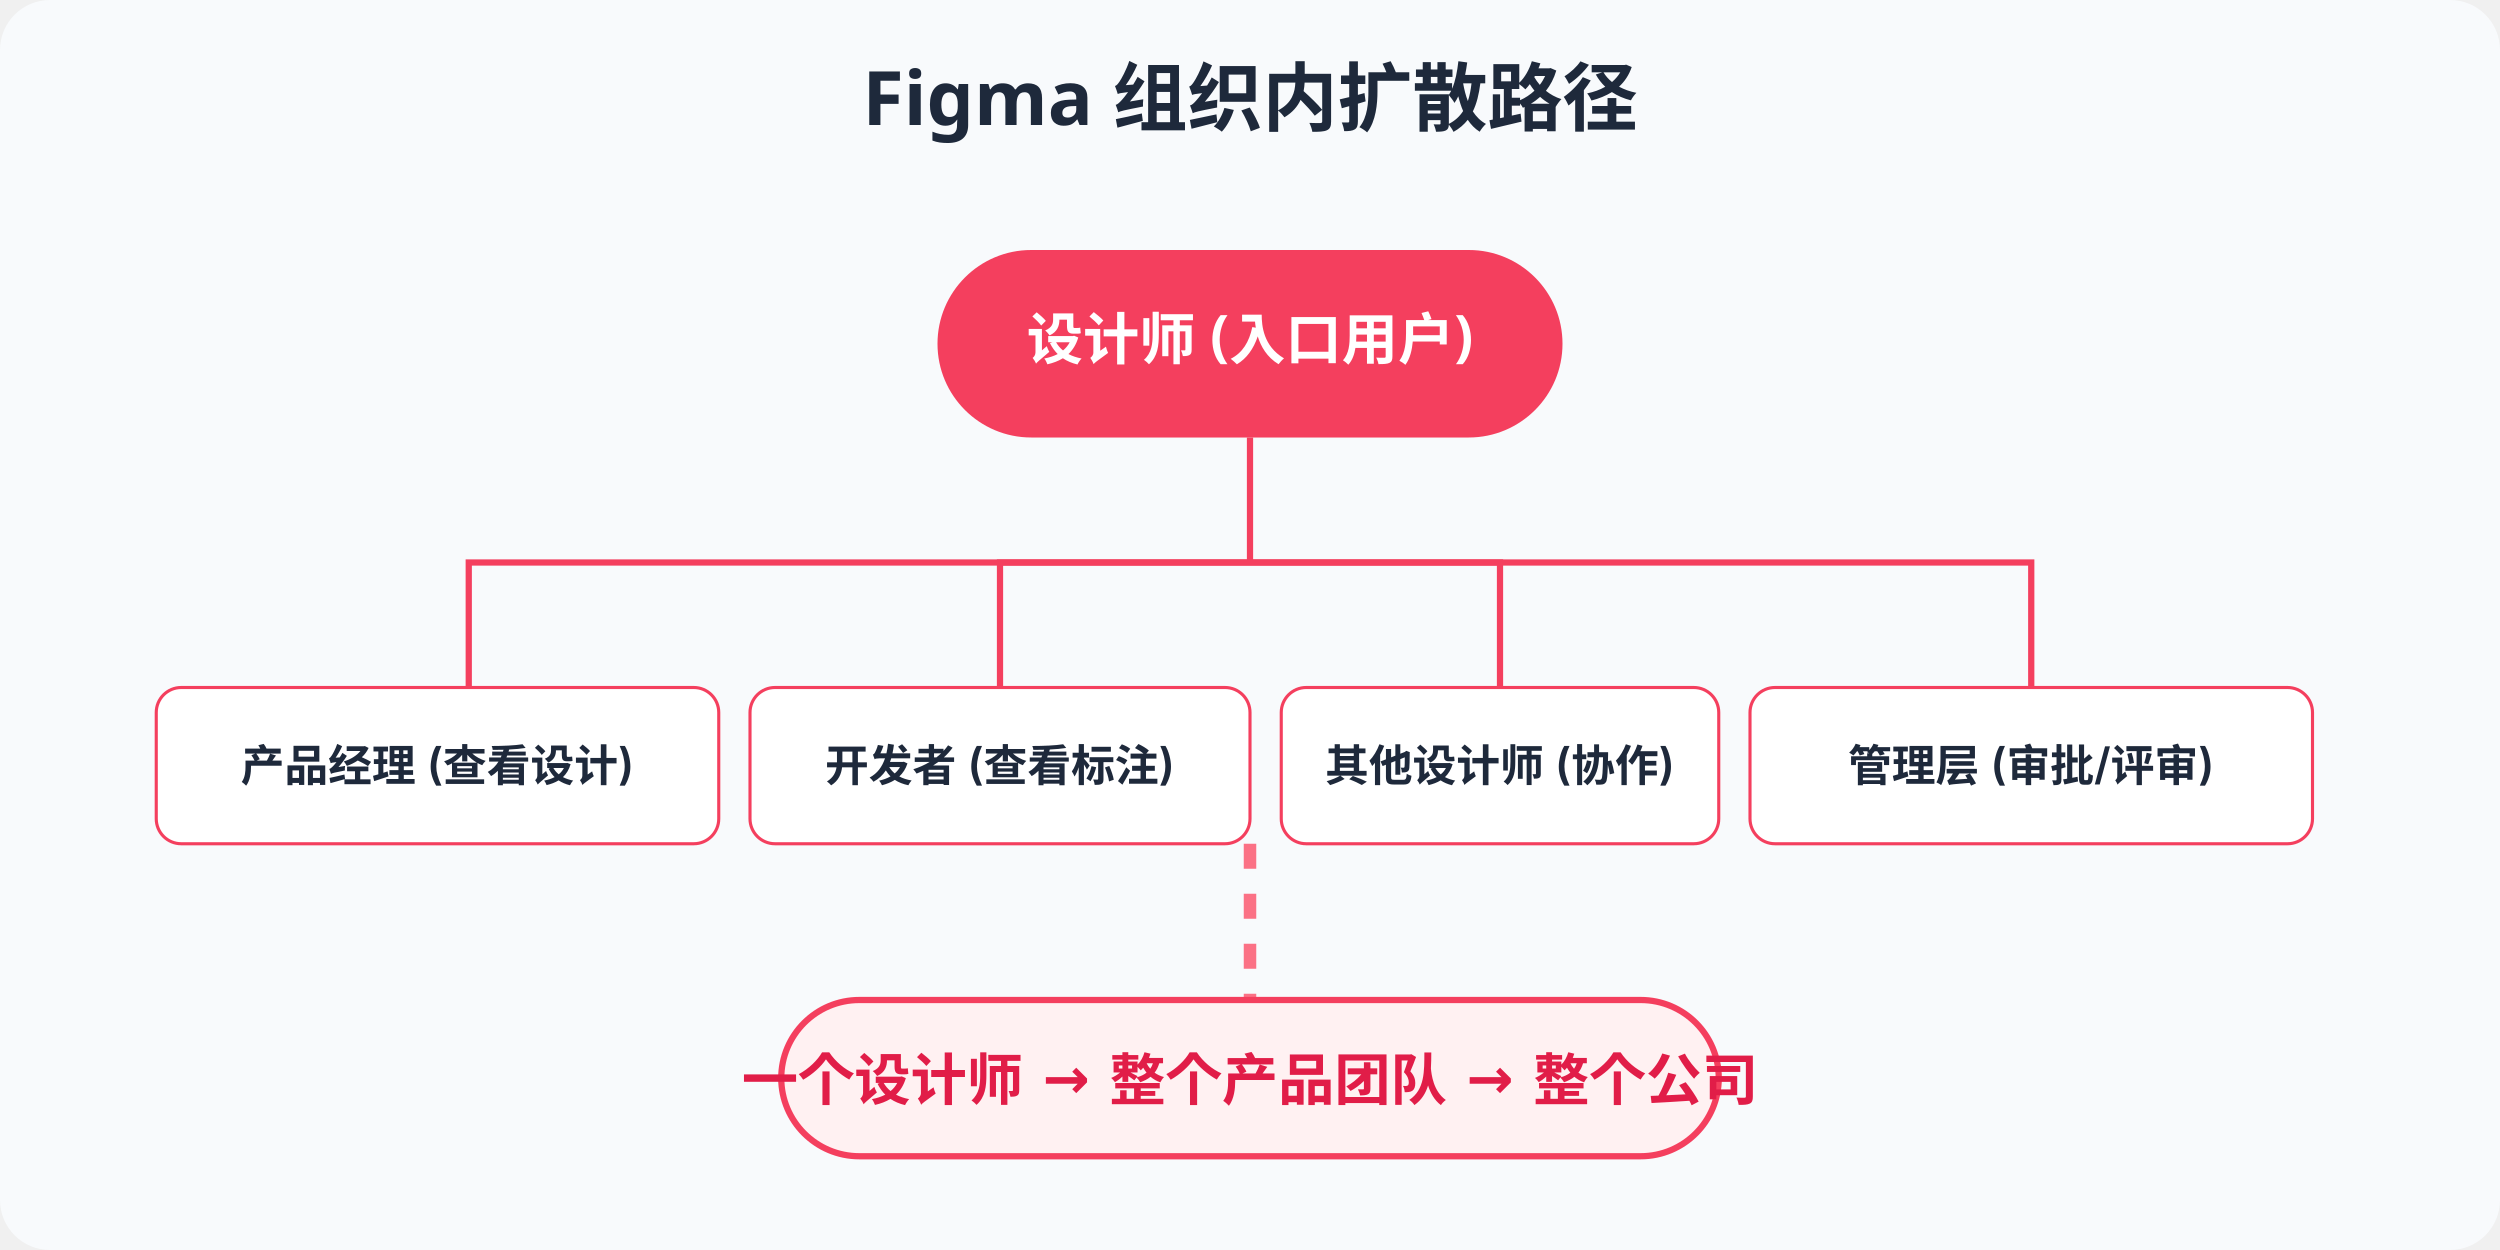
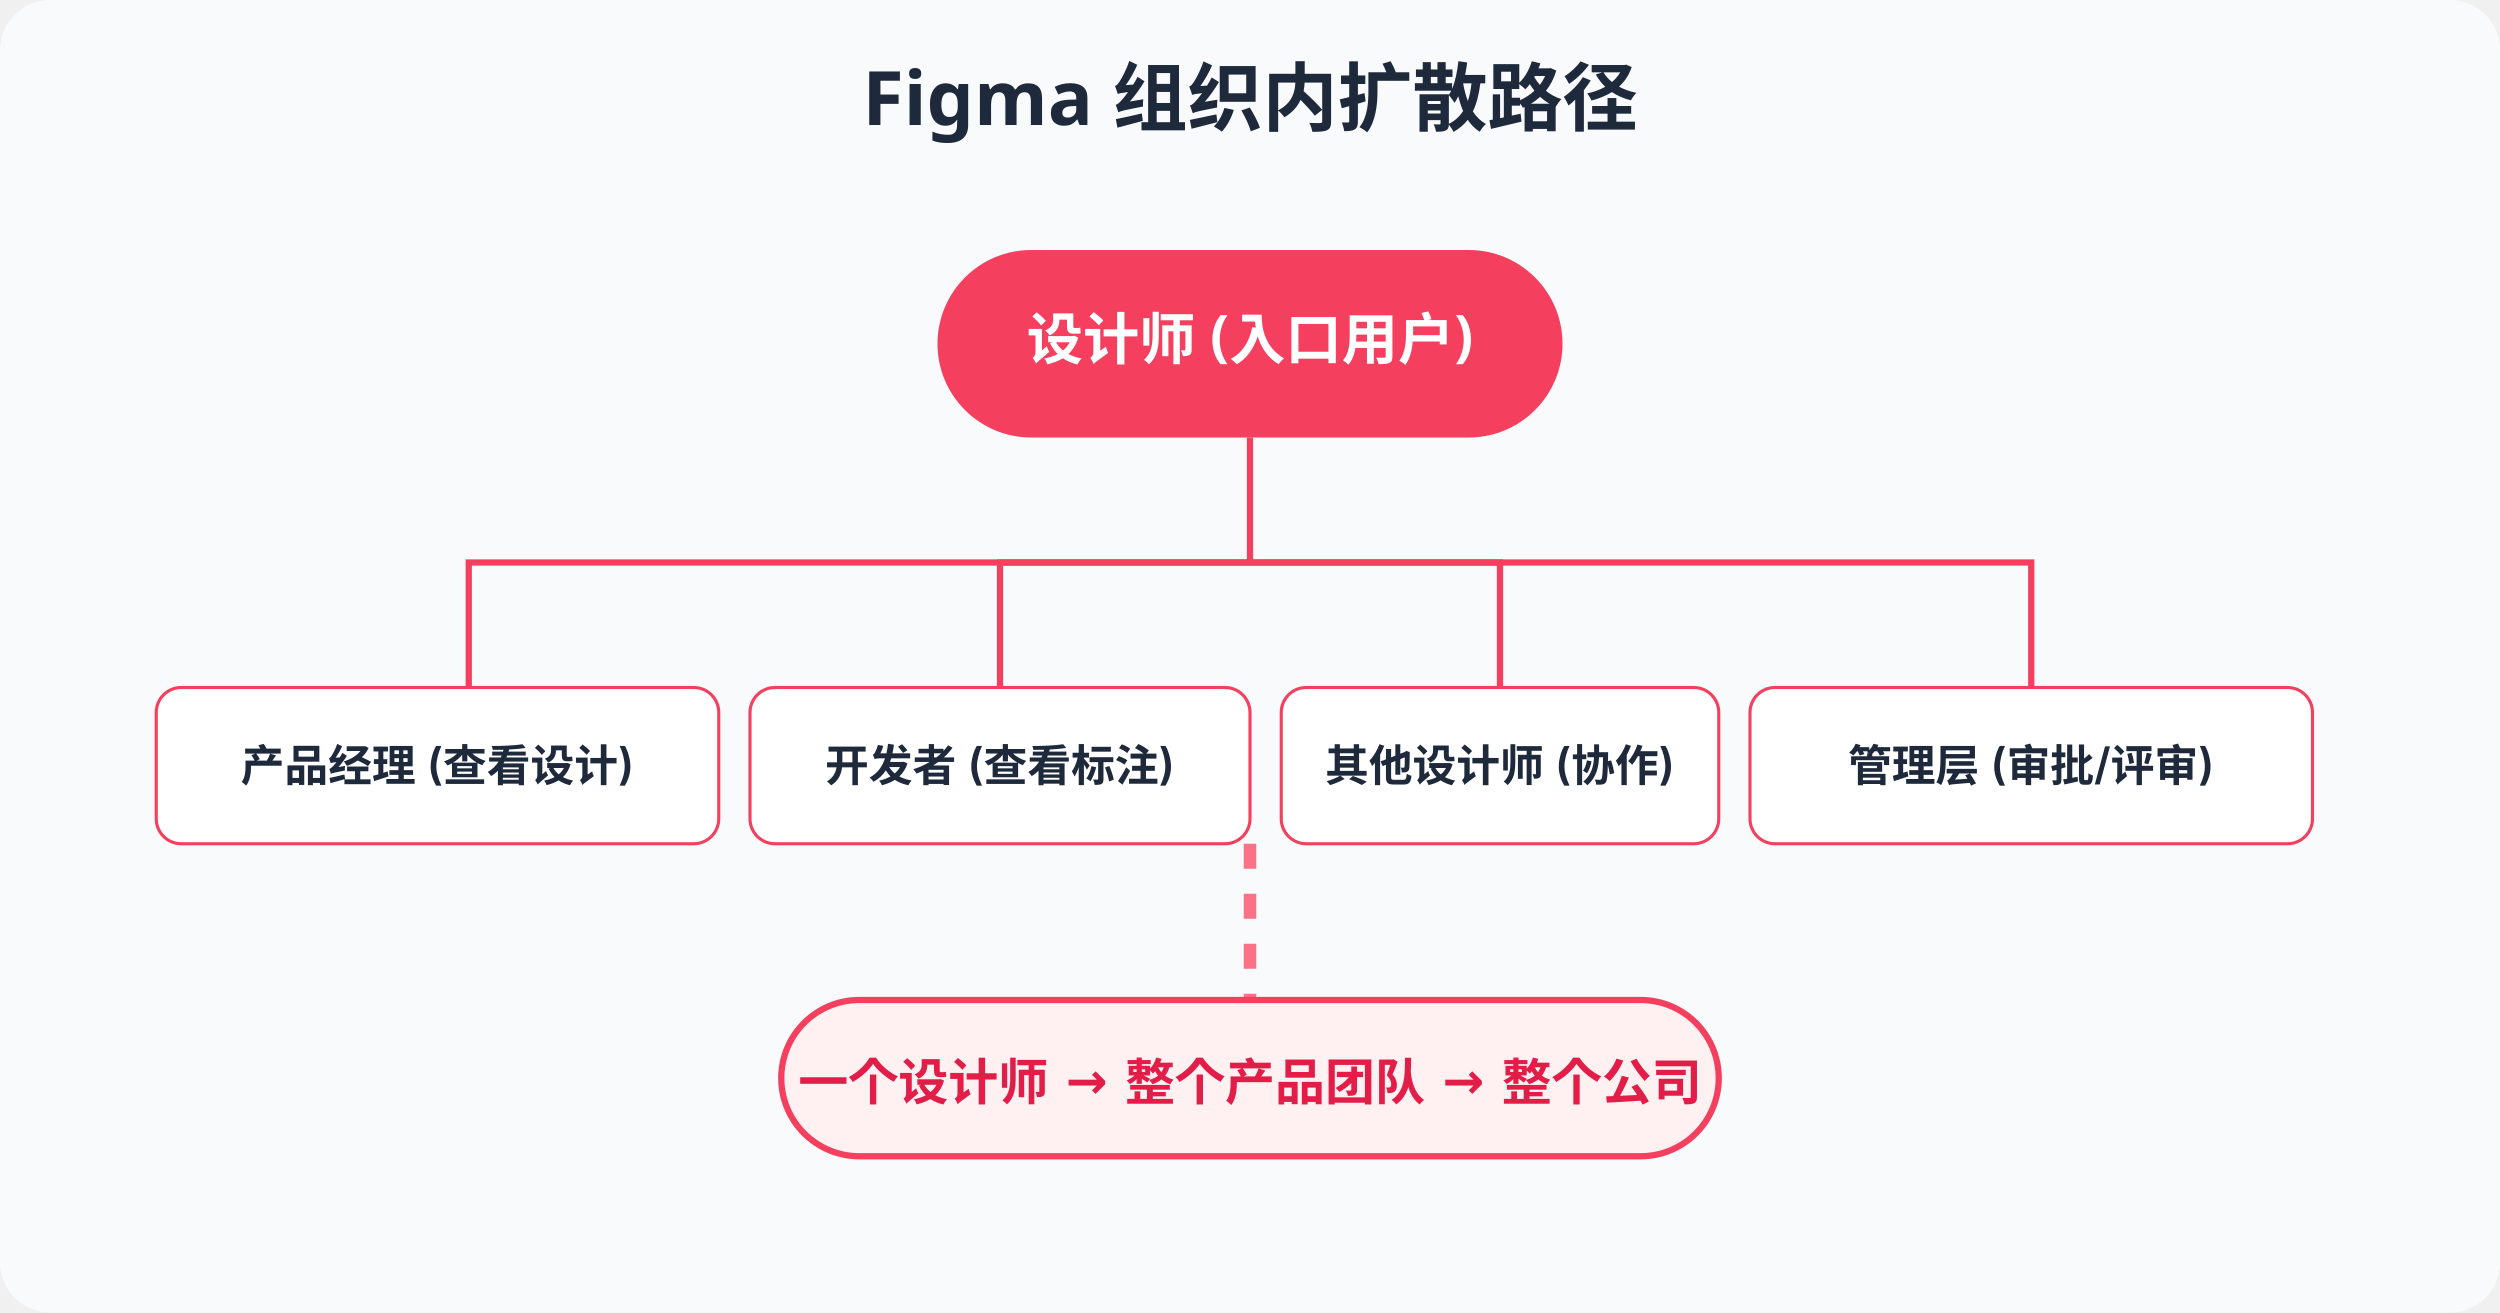
- <svg xmlns="http://www.w3.org/2000/svg" width="800" height="400" viewBox="0 0 800 400">
-   <rect width="800" height="400" fill="#F8FAFC" rx="16" />
+ <svg xmlns="http://www.w3.org/2000/svg" width="800" height="420" viewBox="0 0 800 420">
+   <rect width="800" height="420" fill="#F8FAFC" rx="16" />
  <text x="400" y="40" font-family="Outfit, sans-serif" font-size="24" font-weight="600" text-anchor="middle" fill="#1E293B">Figma 组织内扩散路径</text>
  <rect x="300" y="80" width="200" height="60" rx="30" fill="#F43F5E" />
  <text x="400" y="115" font-family="Outfit, sans-serif" font-size="18" font-weight="600" text-anchor="middle" fill="#FFFFFF">设计师 (入口用户)</text>
  <path d="M 400 140 L 400 180" stroke="#F43F5E" stroke-width="2" fill="none" />
  <path d="M 400 180 L 150 180 L 150 220" stroke="#F43F5E" stroke-width="2" fill="none" />
  <path d="M 400 180 L 320 180 L 320 220" stroke="#F43F5E" stroke-width="2" fill="none" />
  <path d="M 400 180 L 480 180 L 480 220" stroke="#F43F5E" stroke-width="2" fill="none" />
  <path d="M 400 180 L 650 180 L 650 220" stroke="#F43F5E" stroke-width="2" fill="none" />
  <g font-family="Inter, sans-serif" font-size="14" font-weight="600">
    <rect x="50" y="220" width="180" height="50" rx="8" fill="#FFFFFF" stroke="#F43F5E" stroke-width="1" />
    <text x="140" y="250" text-anchor="middle" fill="#1E293B">产品经理 (查看设计)</text>
    <rect x="240" y="220" width="160" height="50" rx="8" fill="#FFFFFF" stroke="#F43F5E" stroke-width="1" />
    <text x="320" y="250" text-anchor="middle" fill="#1E293B">开发者 (查看标注)</text>
    <rect x="410" y="220" width="140" height="50" rx="8" fill="#FFFFFF" stroke="#F43F5E" stroke-width="1" />
    <text x="480" y="250" text-anchor="middle" fill="#1E293B">其他设计师 (协作)</text>
    <rect x="560" y="220" width="180" height="50" rx="8" fill="#FFFFFF" stroke="#F43F5E" stroke-width="1" />
    <text x="650" y="250" text-anchor="middle" fill="#1E293B">管理层 (审批/评审)</text>
  </g>
  <path d="M 400 270 L 400 320" stroke="#FB7185" stroke-width="4" stroke-dasharray="8" fill="none" />
  <rect x="250" y="320" width="300" height="50" rx="25" fill="#FFF1F2" stroke="#F43F5E" stroke-width="2" />
-   <text x="400" y="352" font-family="Outfit, sans-serif" font-size="18" font-weight="600" text-anchor="middle" fill="#E11D48">一个设计师 → 整个产品团队 → 整个公司</text>
+   <text x="400" y="352" font-family="Outfit, sans-serif" font-size="16" font-weight="600" text-anchor="middle" fill="#E11D48">一个设计师 → 整个产品团队 → 整个公司</text>
</svg>
